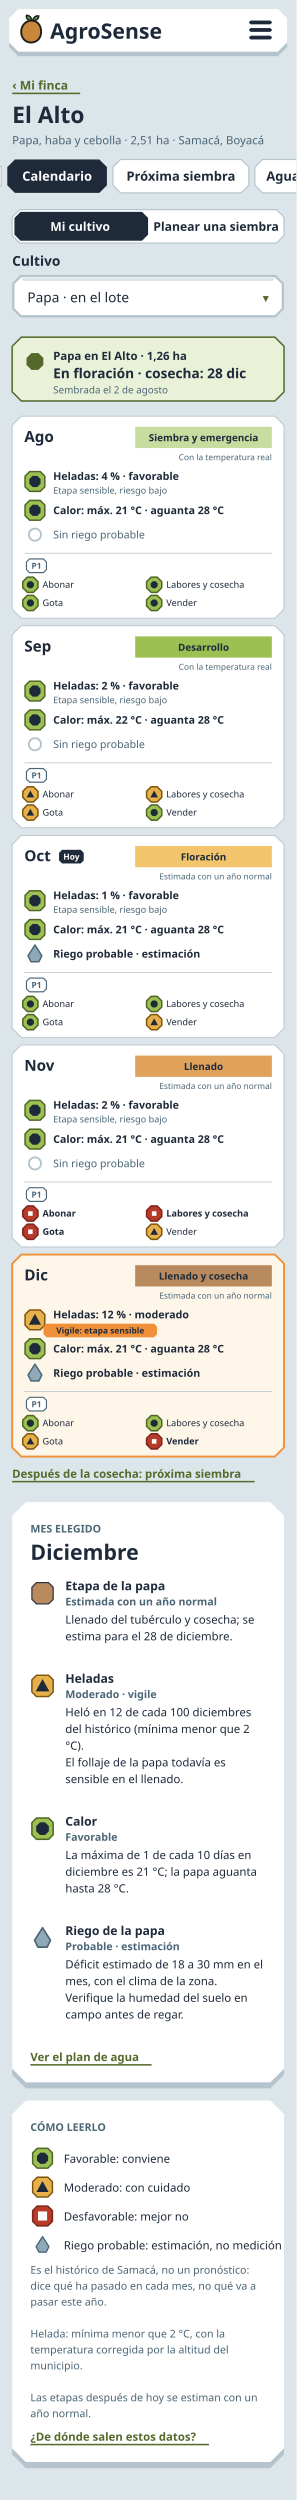
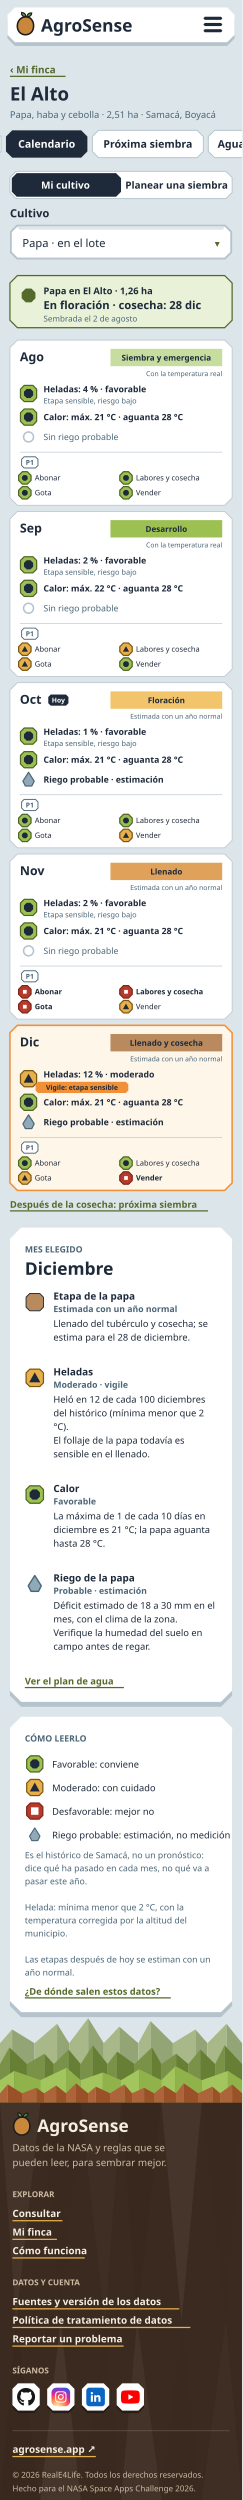
- <svg xmlns="http://www.w3.org/2000/svg" width="390" height="3292" viewBox="0 0 390 3292">
-   <rect width="390" height="3292" fill="#DCE5EA" />
+ <svg xmlns="http://www.w3.org/2000/svg" width="390" height="4028" viewBox="0 0 390 4028">
+   <rect width="390" height="4028" fill="#DCE5EA" />
  <g id="barra" transform="translate(0 0)">
    <polygon points="24,18 366,18 378,30 378,62 366,74 24,74 12,62 12,30" fill="#B4C3CC" />
    <polygon points="24,12 366,12 378,24 378,56 366,68 24,68 12,56 12,24" fill="#FFFFFF" />
    <g id="marca" transform="translate(26 18)">
      <path d="M16 9c9 .6 13 9 12 17-.8 8-7 12-13 12S3 34 2 26C1 17 7 9 16 9z" fill="#C8873A" stroke="#1D1D1B" stroke-width="2.5" />
      <path d="M15 9c-5 0-7-4-6-7 4 .6 7 3 6 7zm2 0c4 .6 8-2 8-6-4-.6-7 2-8 6z" fill="#5FA052" stroke="#1D1D1B" stroke-width="2" />
      <text x="40" y="33" font-family="Fredoka" font-weight="600" font-size="28" fill="#1E2A3A" text-anchor="start">AgroSense</text>
    </g>
    <polygon points="330,27 356,27 358,29 358,30 356,32 330,32 328,30 328,29" fill="#1E2A3A" />
    <polygon points="330,37 356,37 358,39 358,40 356,42 330,42 328,40 328,39" fill="#1E2A3A" />
    <polygon points="330,47 356,47 358,49 358,50 356,52 330,52 328,50 328,49" fill="#1E2A3A" />
  </g>
  <text x="16" y="118" font-family="Atkinson Hyperlegible" font-weight="700" font-size="16" fill="#55692B" text-anchor="start">‹ Mi finca</text>
  <rect x="16" y="122" width="89.6" height="2" fill="#55692B" />
  <text x="16" y="162" font-family="Fredoka" font-weight="600" font-size="30" fill="#1E2A3A" text-anchor="start">El Alto</text>
  <text x="16" y="190" font-family="Atkinson Hyperlegible" font-weight="400" font-size="15" fill="#4A6576" text-anchor="start">Papa, haba y cebolla · 2,51 ha · Samacá, Boyacá</text>
  <defs>
    <clipPath id="recorte-pestanas-cal-1">
      <rect x="0" y="200" width="390" height="60" />
    </clipPath>
  </defs>
  <g clip-path="url(#recorte-pestanas-cal-1)">
    <g transform="translate(16 210)">
      <g id="pestanas-del-lote" transform="translate(-98 0)">
        <polygon points="10,0 73.6,0 83.6,10 83.6,34 73.6,44 10,44 0,34 0,10" fill="#FFFFFF" stroke="#B4C3CC" stroke-width="1.5" stroke-linejoin="round" />
        <text x="41.8" y="28" font-family="Atkinson Hyperlegible" font-weight="700" font-size="17" fill="#1E2A3A" text-anchor="middle">Ahora</text>
        <polygon points="101.6,0 212.8,0 222.8,10 222.8,34 212.8,44 101.6,44 91.6,34 91.6,10" fill="#1E2A3A" />
        <text x="157.2" y="28" font-family="Atkinson Hyperlegible" font-weight="700" font-size="17" fill="#FFFFFF" text-anchor="middle">Calendario</text>
        <polygon points="240.8,0 399.6,0 409.6,10 409.6,34 399.6,44 240.8,44 230.8,34 230.8,10" fill="#FFFFFF" stroke="#B4C3CC" stroke-width="1.5" stroke-linejoin="round" />
        <text x="320.2" y="28" font-family="Atkinson Hyperlegible" font-weight="700" font-size="17" fill="#1E2A3A" text-anchor="middle">Próxima siembra</text>
        <polygon points="427.6,0 481.68,0 491.68,10 491.68,34 481.68,44 427.6,44 417.6,34 417.6,10" fill="#FFFFFF" stroke="#B4C3CC" stroke-width="1.5" stroke-linejoin="round" />
        <text x="454.64" y="28" font-family="Atkinson Hyperlegible" font-weight="700" font-size="17" fill="#1E2A3A" text-anchor="middle">Agua</text>
        <polygon points="509.68,0 611.36,0 621.36,10 621.36,34 611.36,44 509.68,44 499.68,34 499.68,10" fill="#FFFFFF" stroke="#B4C3CC" stroke-width="1.5" stroke-linejoin="round" />
        <text x="560.52" y="28" font-family="Atkinson Hyperlegible" font-weight="700" font-size="17" fill="#1E2A3A" text-anchor="middle">Historial</text>
      </g>
    </g>
  </g>
  <g id="lectura" transform="translate(16 276)">
    <polygon points="10,0 348,0 358,10 358,34 348,44 10,44 0,34 0,10" fill="#FFFFFF" stroke="#B4C3CC" stroke-width="1.5" stroke-linejoin="round" />
    <polygon points="11,3 171,3 179,11 179,33 171,41 11,41 3,33 3,11" fill="#1E2A3A" />
    <text x="89.5" y="28" font-family="Atkinson Hyperlegible" font-weight="700" font-size="16" fill="#FFFFFF" text-anchor="middle">Mi cultivo</text>
    <text x="268.5" y="28" font-family="Atkinson Hyperlegible" font-weight="700" font-size="16" fill="#1E2A3A" text-anchor="middle">Planear una siembra</text>
  </g>
  <g id="elegir-cultivo" transform="translate(16 350)">
    <text x="0" y="0" font-family="Atkinson Hyperlegible" font-weight="700" font-size="18" fill="#1E2A3A" text-anchor="start">Cultivo</text>
    <polygon points="11.5,13.5 346.5,13.5 356.5,23.5 356.5,56.5 346.5,66.5 11.5,66.5 1.5,56.5 1.5,23.5" fill="#FFFFFF" stroke="#B4C3CC" stroke-width="3" stroke-linejoin="round" />
    <polygon points="12,16 346,16 343,20 15,20" fill="#DCE5EA" />
    <text x="20" y="48" font-family="Atkinson Hyperlegible" font-weight="400" font-size="18" fill="#1E2A3A" text-anchor="start">Papa · en el lote</text>
    <text x="338" y="48" font-family="Atkinson Hyperlegible" font-weight="700" font-size="16" fill="#55692B" text-anchor="end">▾</text>
  </g>
  <g id="resumen" transform="translate(16 444)">
    <polygon points="12,0 346,0 358,12 358,72 346,84 12,84 0,72 0,12" fill="#E9F2D8" stroke="#55692B" stroke-width="2" stroke-linejoin="round" />
    <polygon points="41.087,36.592 34.592,43.087 25.408,43.087 18.913,36.592 18.913,27.408 25.408,20.913 34.592,20.913 41.087,27.408" fill="#55692B" />
    <text x="54" y="30" font-family="Atkinson Hyperlegible" font-weight="700" font-size="15" fill="#1E2A3A" text-anchor="start">Papa en El Alto · 1,26 ha</text>
    <text x="54" y="54" font-family="Fredoka" font-weight="600" font-size="18" fill="#1E2A3A" text-anchor="start">En floración · cosecha: 28 dic</text>
    <text x="54" y="74" font-family="Atkinson Hyperlegible" font-weight="400" font-size="13" fill="#4A6576" text-anchor="start">Sembrada el 2 de agosto</text>
  </g>
  <g id="mes-ago" transform="translate(16 548)">
    <polygon points="12,0 346,0 358,12 358,254 346,266 12,266 0,254 0,12" fill="#FFFFFF" stroke="#B4C3CC" stroke-width="1.2" stroke-linejoin="round" />
    <text x="16" y="34" font-family="Atkinson Hyperlegible" font-weight="700" font-size="20" fill="#1E2A3A" text-anchor="start">Ago</text>
    <rect x="162" y="14" width="180" height="28" fill="#C7DDA0" />
    <text x="252" y="33" font-family="Atkinson Hyperlegible" font-weight="700" font-size="13" fill="#1E2A3A" text-anchor="middle">Siembra y emergencia</text>
    <text x="342" y="58" font-family="Atkinson Hyperlegible" font-weight="400" font-size="11" fill="#4A6576" text-anchor="end">Con la temperatura real</text>
    <polygon points="23,73 37,73 43,79 43,93 37,99 23,99 17,93 17,79" fill="#9CC152" stroke="#4F6624" stroke-width="2" stroke-linejoin="round" />
    <polygon points="37.391,89.061 33.062,93.391 26.939,93.391 22.609,89.061 22.609,82.939 26.939,78.609 33.062,78.609 37.391,82.939" fill="#1E2A3A" />
    <text x="54" y="84" font-family="Atkinson Hyperlegible" font-weight="700" font-size="14" fill="#1E2A3A" text-anchor="start">Heladas: 4 % · favorable</text>
    <text x="54" y="102" font-family="Atkinson Hyperlegible" font-weight="400" font-size="12" fill="#4A6576" text-anchor="start">Etapa sensible, riesgo bajo</text>
    <polygon points="23,111 37,111 43,117 43,131 37,137 23,137 17,131 17,117" fill="#9CC152" stroke="#4F6624" stroke-width="2" stroke-linejoin="round" />
    <polygon points="37.391,127.061 33.062,131.391 26.939,131.391 22.609,127.061 22.609,120.939 26.939,116.609 33.062,116.609 37.391,120.939" fill="#1E2A3A" />
    <text x="54" y="129" font-family="Atkinson Hyperlegible" font-weight="700" font-size="14" fill="#1E2A3A" text-anchor="start">Calor: máx. 21 °C · aguanta 28 °C</text>
    <circle cx="30" cy="156" r="8" fill="none" stroke="#B4C3CC" stroke-width="2.5" />
    <text x="54" y="161" font-family="Atkinson Hyperlegible" font-weight="400" font-size="14" fill="#4A6576" text-anchor="start">Sin riego probable</text>
    <rect x="16" y="180" width="326" height="1" fill="#B4C3CC" />
    <polygon points="22.84,188 41.16,188 45.16,192 45.16,202 41.16,206 22.84,206 18.84,202 18.84,192" fill="#FFFFFF" stroke="#4A6576" stroke-width="1.5" stroke-linejoin="round" />
    <text x="32" y="201" font-family="Atkinson Hyperlegible" font-weight="700" font-size="11" fill="#4A6576" text-anchor="middle">P1</text>
    <polygon points="20,212 28,212 34,218 34,226 28,232 20,232 14,226 14,218" fill="#9CC152" stroke="#4F6624" stroke-width="2" stroke-linejoin="round" />
    <polygon points="28.619,223.913 25.913,226.619 22.087,226.619 19.381,223.913 19.381,220.087 22.087,217.381 25.913,217.381 28.619,220.087" fill="#1E2A3A" />
    <text x="40" y="226" font-family="Atkinson Hyperlegible" font-weight="400" font-size="12" fill="#1E2A3A" text-anchor="start">Abonar</text>
    <polygon points="183,212 191,212 197,218 197,226 191,232 183,232 177,226 177,218" fill="#9CC152" stroke="#4F6624" stroke-width="2" stroke-linejoin="round" />
    <polygon points="191.619,223.913 188.913,226.619 185.087,226.619 182.381,223.913 182.381,220.087 185.087,217.381 188.913,217.381 191.619,220.087" fill="#1E2A3A" />
    <text x="203" y="226" font-family="Atkinson Hyperlegible" font-weight="400" font-size="12" fill="#1E2A3A" text-anchor="start">Labores y cosecha</text>
    <polygon points="20,236 28,236 34,242 34,250 28,256 20,256 14,250 14,242" fill="#9CC152" stroke="#4F6624" stroke-width="2" stroke-linejoin="round" />
    <polygon points="28.619,247.913 25.913,250.619 22.087,250.619 19.381,247.913 19.381,244.087 22.087,241.381 25.913,241.381 28.619,244.087" fill="#1E2A3A" />
    <text x="40" y="250" font-family="Atkinson Hyperlegible" font-weight="400" font-size="12" fill="#1E2A3A" text-anchor="start">Gota</text>
    <polygon points="183,236 191,236 197,242 197,250 191,256 183,256 177,250 177,242" fill="#9CC152" stroke="#4F6624" stroke-width="2" stroke-linejoin="round" />
    <polygon points="191.619,247.913 188.913,250.619 185.087,250.619 182.381,247.913 182.381,244.087 185.087,241.381 188.913,241.381 191.619,244.087" fill="#1E2A3A" />
    <text x="203" y="250" font-family="Atkinson Hyperlegible" font-weight="400" font-size="12" fill="#1E2A3A" text-anchor="start">Vender</text>
  </g>
  <g id="mes-sep" transform="translate(16 824)">
    <polygon points="12,0 346,0 358,12 358,254 346,266 12,266 0,254 0,12" fill="#FFFFFF" stroke="#B4C3CC" stroke-width="1.2" stroke-linejoin="round" />
    <text x="16" y="34" font-family="Atkinson Hyperlegible" font-weight="700" font-size="20" fill="#1E2A3A" text-anchor="start">Sep</text>
    <rect x="162" y="14" width="180" height="28" fill="#9CC152" />
    <text x="252" y="33" font-family="Atkinson Hyperlegible" font-weight="700" font-size="13" fill="#1E2A3A" text-anchor="middle">Desarrollo</text>
    <text x="342" y="58" font-family="Atkinson Hyperlegible" font-weight="400" font-size="11" fill="#4A6576" text-anchor="end">Con la temperatura real</text>
    <polygon points="23,73 37,73 43,79 43,93 37,99 23,99 17,93 17,79" fill="#9CC152" stroke="#4F6624" stroke-width="2" stroke-linejoin="round" />
    <polygon points="37.391,89.061 33.062,93.391 26.939,93.391 22.609,89.061 22.609,82.939 26.939,78.609 33.062,78.609 37.391,82.939" fill="#1E2A3A" />
    <text x="54" y="84" font-family="Atkinson Hyperlegible" font-weight="700" font-size="14" fill="#1E2A3A" text-anchor="start">Heladas: 2 % · favorable</text>
    <text x="54" y="102" font-family="Atkinson Hyperlegible" font-weight="400" font-size="12" fill="#4A6576" text-anchor="start">Etapa sensible, riesgo bajo</text>
    <polygon points="23,111 37,111 43,117 43,131 37,137 23,137 17,131 17,117" fill="#9CC152" stroke="#4F6624" stroke-width="2" stroke-linejoin="round" />
    <polygon points="37.391,127.061 33.062,131.391 26.939,131.391 22.609,127.061 22.609,120.939 26.939,116.609 33.062,116.609 37.391,120.939" fill="#1E2A3A" />
    <text x="54" y="129" font-family="Atkinson Hyperlegible" font-weight="700" font-size="14" fill="#1E2A3A" text-anchor="start">Calor: máx. 22 °C · aguanta 28 °C</text>
    <circle cx="30" cy="156" r="8" fill="none" stroke="#B4C3CC" stroke-width="2.5" />
    <text x="54" y="161" font-family="Atkinson Hyperlegible" font-weight="400" font-size="14" fill="#4A6576" text-anchor="start">Sin riego probable</text>
    <rect x="16" y="180" width="326" height="1" fill="#B4C3CC" />
    <polygon points="22.84,188 41.16,188 45.16,192 45.16,202 41.16,206 22.84,206 18.84,202 18.84,192" fill="#FFFFFF" stroke="#4A6576" stroke-width="1.5" stroke-linejoin="round" />
    <text x="32" y="201" font-family="Atkinson Hyperlegible" font-weight="700" font-size="11" fill="#4A6576" text-anchor="middle">P1</text>
    <polygon points="20,212 28,212 34,218 34,226 28,232 20,232 14,226 14,218" fill="#E8B04B" stroke="#7E570F" stroke-width="2" stroke-linejoin="round" />
    <polygon points="24,217 29,226 19,226" fill="#1E2A3A" />
    <text x="40" y="226" font-family="Atkinson Hyperlegible" font-weight="400" font-size="12" fill="#1E2A3A" text-anchor="start">Abonar</text>
    <polygon points="183,212 191,212 197,218 197,226 191,232 183,232 177,226 177,218" fill="#E8B04B" stroke="#7E570F" stroke-width="2" stroke-linejoin="round" />
    <polygon points="187,217 192,226 182,226" fill="#1E2A3A" />
    <text x="203" y="226" font-family="Atkinson Hyperlegible" font-weight="400" font-size="12" fill="#1E2A3A" text-anchor="start">Labores y cosecha</text>
    <polygon points="20,236 28,236 34,242 34,250 28,256 20,256 14,250 14,242" fill="#E8B04B" stroke="#7E570F" stroke-width="2" stroke-linejoin="round" />
    <polygon points="24,241 29,250 19,250" fill="#1E2A3A" />
    <text x="40" y="250" font-family="Atkinson Hyperlegible" font-weight="400" font-size="12" fill="#1E2A3A" text-anchor="start">Gota</text>
    <polygon points="183,236 191,236 197,242 197,250 191,256 183,256 177,250 177,242" fill="#9CC152" stroke="#4F6624" stroke-width="2" stroke-linejoin="round" />
    <polygon points="191.619,247.913 188.913,250.619 185.087,250.619 182.381,247.913 182.381,244.087 185.087,241.381 188.913,241.381 191.619,244.087" fill="#1E2A3A" />
    <text x="203" y="250" font-family="Atkinson Hyperlegible" font-weight="400" font-size="12" fill="#1E2A3A" text-anchor="start">Vender</text>
  </g>
  <g id="mes-oct" transform="translate(16 1100)">
    <polygon points="12,0 346,0 358,12 358,254 346,266 12,266 0,254 0,12" fill="#FFFFFF" stroke="#B4C3CC" stroke-width="1.2" stroke-linejoin="round" />
    <text x="16" y="34" font-family="Atkinson Hyperlegible" font-weight="700" font-size="20" fill="#1E2A3A" text-anchor="start">Oct</text>
    <polygon points="65.76,19 90.24,19 94.24,23 94.24,33 90.24,37 65.76,37 61.76,33 61.76,23" fill="#1E2A3A" />
    <text x="78" y="32" font-family="Atkinson Hyperlegible" font-weight="700" font-size="11" fill="#FFFFFF" text-anchor="middle">Hoy</text>
    <rect x="162" y="14" width="180" height="28" fill="#F2C46B" />
    <text x="252" y="33" font-family="Atkinson Hyperlegible" font-weight="700" font-size="13" fill="#1E2A3A" text-anchor="middle">Floración</text>
    <text x="342" y="58" font-family="Atkinson Hyperlegible" font-weight="400" font-size="11" fill="#4A6576" text-anchor="end">Estimada con un año normal</text>
    <polygon points="23,73 37,73 43,79 43,93 37,99 23,99 17,93 17,79" fill="#9CC152" stroke="#4F6624" stroke-width="2" stroke-linejoin="round" />
    <polygon points="37.391,89.061 33.062,93.391 26.939,93.391 22.609,89.061 22.609,82.939 26.939,78.609 33.062,78.609 37.391,82.939" fill="#1E2A3A" />
    <text x="54" y="84" font-family="Atkinson Hyperlegible" font-weight="700" font-size="14" fill="#1E2A3A" text-anchor="start">Heladas: 1 % · favorable</text>
    <text x="54" y="102" font-family="Atkinson Hyperlegible" font-weight="400" font-size="12" fill="#4A6576" text-anchor="start">Etapa sensible, riesgo bajo</text>
    <polygon points="23,111 37,111 43,117 43,131 37,137 23,137 17,131 17,117" fill="#9CC152" stroke="#4F6624" stroke-width="2" stroke-linejoin="round" />
    <polygon points="37.391,127.061 33.062,131.391 26.939,131.391 22.609,127.061 22.609,120.939 26.939,116.609 33.062,116.609 37.391,120.939" fill="#1E2A3A" />
    <text x="54" y="129" font-family="Atkinson Hyperlegible" font-weight="700" font-size="14" fill="#1E2A3A" text-anchor="start">Calor: máx. 21 °C · aguanta 28 °C</text>
    <g transform="translate(30 156) scale(1.3)">
      <polygon points="0,-9 7,2 4,8 -4,8 -7,2" fill="#8FA9B8" stroke="#4A6576" stroke-width="1.5" stroke-linejoin="round" />
    </g>
    <text x="54" y="161" font-family="Atkinson Hyperlegible" font-weight="700" font-size="14" fill="#1E2A3A" text-anchor="start">Riego probable · estimación</text>
    <rect x="16" y="180" width="326" height="1" fill="#B4C3CC" />
    <polygon points="22.84,188 41.16,188 45.16,192 45.16,202 41.16,206 22.84,206 18.84,202 18.84,192" fill="#FFFFFF" stroke="#4A6576" stroke-width="1.5" stroke-linejoin="round" />
    <text x="32" y="201" font-family="Atkinson Hyperlegible" font-weight="700" font-size="11" fill="#4A6576" text-anchor="middle">P1</text>
    <polygon points="20,212 28,212 34,218 34,226 28,232 20,232 14,226 14,218" fill="#9CC152" stroke="#4F6624" stroke-width="2" stroke-linejoin="round" />
    <polygon points="28.619,223.913 25.913,226.619 22.087,226.619 19.381,223.913 19.381,220.087 22.087,217.381 25.913,217.381 28.619,220.087" fill="#1E2A3A" />
    <text x="40" y="226" font-family="Atkinson Hyperlegible" font-weight="400" font-size="12" fill="#1E2A3A" text-anchor="start">Abonar</text>
    <polygon points="183,212 191,212 197,218 197,226 191,232 183,232 177,226 177,218" fill="#9CC152" stroke="#4F6624" stroke-width="2" stroke-linejoin="round" />
    <polygon points="191.619,223.913 188.913,226.619 185.087,226.619 182.381,223.913 182.381,220.087 185.087,217.381 188.913,217.381 191.619,220.087" fill="#1E2A3A" />
    <text x="203" y="226" font-family="Atkinson Hyperlegible" font-weight="400" font-size="12" fill="#1E2A3A" text-anchor="start">Labores y cosecha</text>
    <polygon points="20,236 28,236 34,242 34,250 28,256 20,256 14,250 14,242" fill="#9CC152" stroke="#4F6624" stroke-width="2" stroke-linejoin="round" />
    <polygon points="28.619,247.913 25.913,250.619 22.087,250.619 19.381,247.913 19.381,244.087 22.087,241.381 25.913,241.381 28.619,244.087" fill="#1E2A3A" />
    <text x="40" y="250" font-family="Atkinson Hyperlegible" font-weight="400" font-size="12" fill="#1E2A3A" text-anchor="start">Gota</text>
    <polygon points="183,236 191,236 197,242 197,250 191,256 183,256 177,250 177,242" fill="#E8B04B" stroke="#7E570F" stroke-width="2" stroke-linejoin="round" />
    <polygon points="187,241 192,250 182,250" fill="#1E2A3A" />
    <text x="203" y="250" font-family="Atkinson Hyperlegible" font-weight="400" font-size="12" fill="#1E2A3A" text-anchor="start">Vender</text>
  </g>
  <g id="mes-nov" transform="translate(16 1376)">
    <polygon points="12,0 346,0 358,12 358,254 346,266 12,266 0,254 0,12" fill="#FFFFFF" stroke="#B4C3CC" stroke-width="1.2" stroke-linejoin="round" />
    <text x="16" y="34" font-family="Atkinson Hyperlegible" font-weight="700" font-size="20" fill="#1E2A3A" text-anchor="start">Nov</text>
    <rect x="162" y="14" width="180" height="28" fill="#E0A15A" />
    <text x="252" y="33" font-family="Atkinson Hyperlegible" font-weight="700" font-size="13" fill="#1E2A3A" text-anchor="middle">Llenado</text>
    <text x="342" y="58" font-family="Atkinson Hyperlegible" font-weight="400" font-size="11" fill="#4A6576" text-anchor="end">Estimada con un año normal</text>
    <polygon points="23,73 37,73 43,79 43,93 37,99 23,99 17,93 17,79" fill="#9CC152" stroke="#4F6624" stroke-width="2" stroke-linejoin="round" />
    <polygon points="37.391,89.061 33.062,93.391 26.939,93.391 22.609,89.061 22.609,82.939 26.939,78.609 33.062,78.609 37.391,82.939" fill="#1E2A3A" />
    <text x="54" y="84" font-family="Atkinson Hyperlegible" font-weight="700" font-size="14" fill="#1E2A3A" text-anchor="start">Heladas: 2 % · favorable</text>
    <text x="54" y="102" font-family="Atkinson Hyperlegible" font-weight="400" font-size="12" fill="#4A6576" text-anchor="start">Etapa sensible, riesgo bajo</text>
    <polygon points="23,111 37,111 43,117 43,131 37,137 23,137 17,131 17,117" fill="#9CC152" stroke="#4F6624" stroke-width="2" stroke-linejoin="round" />
    <polygon points="37.391,127.061 33.062,131.391 26.939,131.391 22.609,127.061 22.609,120.939 26.939,116.609 33.062,116.609 37.391,120.939" fill="#1E2A3A" />
    <text x="54" y="129" font-family="Atkinson Hyperlegible" font-weight="700" font-size="14" fill="#1E2A3A" text-anchor="start">Calor: máx. 21 °C · aguanta 28 °C</text>
    <circle cx="30" cy="156" r="8" fill="none" stroke="#B4C3CC" stroke-width="2.5" />
    <text x="54" y="161" font-family="Atkinson Hyperlegible" font-weight="400" font-size="14" fill="#4A6576" text-anchor="start">Sin riego probable</text>
    <rect x="16" y="180" width="326" height="1" fill="#B4C3CC" />
    <polygon points="22.84,188 41.16,188 45.16,192 45.16,202 41.16,206 22.84,206 18.84,202 18.84,192" fill="#FFFFFF" stroke="#4A6576" stroke-width="1.5" stroke-linejoin="round" />
    <text x="32" y="201" font-family="Atkinson Hyperlegible" font-weight="700" font-size="11" fill="#4A6576" text-anchor="middle">P1</text>
    <polygon points="20,212 28,212 34,218 34,226 28,232 20,232 14,226 14,218" fill="#B83A2B" stroke="#7E251B" stroke-width="2" stroke-linejoin="round" />
    <polygon points="21,219 27,219 27,225 21,225" fill="#FFFFFF" />
    <text x="40" y="226" font-family="Atkinson Hyperlegible" font-weight="700" font-size="12" fill="#1E2A3A" text-anchor="start">Abonar</text>
    <polygon points="183,212 191,212 197,218 197,226 191,232 183,232 177,226 177,218" fill="#B83A2B" stroke="#7E251B" stroke-width="2" stroke-linejoin="round" />
    <polygon points="184,219 190,219 190,225 184,225" fill="#FFFFFF" />
    <text x="203" y="226" font-family="Atkinson Hyperlegible" font-weight="700" font-size="12" fill="#1E2A3A" text-anchor="start">Labores y cosecha</text>
    <polygon points="20,236 28,236 34,242 34,250 28,256 20,256 14,250 14,242" fill="#B83A2B" stroke="#7E251B" stroke-width="2" stroke-linejoin="round" />
    <polygon points="21,243 27,243 27,249 21,249" fill="#FFFFFF" />
    <text x="40" y="250" font-family="Atkinson Hyperlegible" font-weight="700" font-size="12" fill="#1E2A3A" text-anchor="start">Gota</text>
    <polygon points="183,236 191,236 197,242 197,250 191,256 183,256 177,250 177,242" fill="#E8B04B" stroke="#7E570F" stroke-width="2" stroke-linejoin="round" />
    <polygon points="187,241 192,250 182,250" fill="#1E2A3A" />
    <text x="203" y="250" font-family="Atkinson Hyperlegible" font-weight="400" font-size="12" fill="#1E2A3A" text-anchor="start">Vender</text>
  </g>
  <g id="mes-dic" transform="translate(16 1652)">
    <polygon points="12,0 346,0 358,12 358,254 346,266 12,266 0,254 0,12" fill="#FFF6EA" stroke="#F0913A" stroke-width="2.5" stroke-linejoin="round" />
    <text x="16" y="34" font-family="Atkinson Hyperlegible" font-weight="700" font-size="20" fill="#1E2A3A" text-anchor="start">Dic</text>
    <rect x="162" y="14" width="180" height="28" fill="#B98A5E" />
    <text x="252" y="33" font-family="Atkinson Hyperlegible" font-weight="700" font-size="13" fill="#1E2A3A" text-anchor="middle">Llenado y cosecha</text>
    <text x="342" y="58" font-family="Atkinson Hyperlegible" font-weight="400" font-size="11" fill="#4A6576" text-anchor="end">Estimada con un año normal</text>
    <polygon points="23,73 37,73 43,79 43,93 37,99 23,99 17,93 17,79" fill="#E8B04B" stroke="#7E570F" stroke-width="2" stroke-linejoin="round" />
    <polygon points="30,78 38,92.4 22,92.4" fill="#1E2A3A" />
    <text x="54" y="84" font-family="Atkinson Hyperlegible" font-weight="700" font-size="14" fill="#1E2A3A" text-anchor="start">Heladas: 12 % · moderado</text>
    <polygon points="45.24,91 186.76,91 190.76,95 190.76,105 186.76,109 45.24,109 41.24,105 41.24,95" fill="#F0913A" />
    <text x="116" y="104" font-family="Atkinson Hyperlegible" font-weight="700" font-size="11" fill="#1E2A3A" text-anchor="middle">Vigile: etapa sensible</text>
    <polygon points="23,111 37,111 43,117 43,131 37,137 23,137 17,131 17,117" fill="#9CC152" stroke="#4F6624" stroke-width="2" stroke-linejoin="round" />
    <polygon points="37.391,127.061 33.062,131.391 26.939,131.391 22.609,127.061 22.609,120.939 26.939,116.609 33.062,116.609 37.391,120.939" fill="#1E2A3A" />
    <text x="54" y="129" font-family="Atkinson Hyperlegible" font-weight="700" font-size="14" fill="#1E2A3A" text-anchor="start">Calor: máx. 21 °C · aguanta 28 °C</text>
    <g transform="translate(30 156) scale(1.3)">
      <polygon points="0,-9 7,2 4,8 -4,8 -7,2" fill="#8FA9B8" stroke="#4A6576" stroke-width="1.5" stroke-linejoin="round" />
    </g>
    <text x="54" y="161" font-family="Atkinson Hyperlegible" font-weight="700" font-size="14" fill="#1E2A3A" text-anchor="start">Riego probable · estimación</text>
    <rect x="16" y="180" width="326" height="1" fill="#B4C3CC" />
    <polygon points="22.84,188 41.16,188 45.16,192 45.16,202 41.16,206 22.84,206 18.84,202 18.84,192" fill="#FFFFFF" stroke="#4A6576" stroke-width="1.5" stroke-linejoin="round" />
    <text x="32" y="201" font-family="Atkinson Hyperlegible" font-weight="700" font-size="11" fill="#4A6576" text-anchor="middle">P1</text>
    <polygon points="20,212 28,212 34,218 34,226 28,232 20,232 14,226 14,218" fill="#9CC152" stroke="#4F6624" stroke-width="2" stroke-linejoin="round" />
    <polygon points="28.619,223.913 25.913,226.619 22.087,226.619 19.381,223.913 19.381,220.087 22.087,217.381 25.913,217.381 28.619,220.087" fill="#1E2A3A" />
    <text x="40" y="226" font-family="Atkinson Hyperlegible" font-weight="400" font-size="12" fill="#1E2A3A" text-anchor="start">Abonar</text>
    <polygon points="183,212 191,212 197,218 197,226 191,232 183,232 177,226 177,218" fill="#9CC152" stroke="#4F6624" stroke-width="2" stroke-linejoin="round" />
    <polygon points="191.619,223.913 188.913,226.619 185.087,226.619 182.381,223.913 182.381,220.087 185.087,217.381 188.913,217.381 191.619,220.087" fill="#1E2A3A" />
    <text x="203" y="226" font-family="Atkinson Hyperlegible" font-weight="400" font-size="12" fill="#1E2A3A" text-anchor="start">Labores y cosecha</text>
    <polygon points="20,236 28,236 34,242 34,250 28,256 20,256 14,250 14,242" fill="#E8B04B" stroke="#7E570F" stroke-width="2" stroke-linejoin="round" />
    <polygon points="24,241 29,250 19,250" fill="#1E2A3A" />
    <text x="40" y="250" font-family="Atkinson Hyperlegible" font-weight="400" font-size="12" fill="#1E2A3A" text-anchor="start">Gota</text>
    <polygon points="183,236 191,236 197,242 197,250 191,256 183,256 177,250 177,242" fill="#B83A2B" stroke="#7E251B" stroke-width="2" stroke-linejoin="round" />
    <polygon points="184,243 190,243 190,249 184,249" fill="#FFFFFF" />
    <text x="203" y="250" font-family="Atkinson Hyperlegible" font-weight="700" font-size="12" fill="#1E2A3A" text-anchor="start">Vender</text>
  </g>
  <text x="16" y="1946" font-family="Atkinson Hyperlegible" font-weight="700" font-size="15" fill="#55692B" text-anchor="start">Después de la cosecha: próxima siembra</text>
  <rect x="16" y="1950" width="319.2" height="2" fill="#55692B" />
  <g id="tarjeta-mes" transform="translate(16 1978)">
    <polygon points="18,8 340,8 358,26 358,754 340,772 18,772 0,754 0,26" fill="#B4C3CC" />
    <polygon points="18,0 340,0 358,18 358,746 340,764 18,764 0,746 0,18" fill="#FFFFFF" />
  </g>
  <g id="detalle-del-mes" transform="translate(16 1978)">
    <text x="24" y="40" font-family="Atkinson Hyperlegible" font-weight="700" font-size="14" fill="#4A6576" text-anchor="start">MES ELEGIDO</text>
    <text x="24" y="76" font-family="Fredoka" font-weight="600" font-size="28" fill="#1E2A3A" text-anchor="start">Diciembre</text>
    <polygon points="32,106 48,106 54,112 54,128 48,134 32,134 26,128 26,112" fill="#B98A5E" stroke="#1E2A3A" stroke-width="1.5" stroke-linejoin="round" />
    <text x="70" y="116" font-family="Atkinson Hyperlegible" font-weight="700" font-size="16" fill="#1E2A3A" text-anchor="start">Etapa de la papa</text>
    <text x="70" y="136" font-family="Atkinson Hyperlegible" font-weight="700" font-size="14" fill="#4A6576" text-anchor="start">Estimada con un año normal</text>
    <text x="70" y="160" font-family="Atkinson Hyperlegible" font-weight="400" font-size="15" fill="#1E2A3A" text-anchor="start">Llenado del tubérculo y cosecha; se</text>
    <text x="70" y="182" font-family="Atkinson Hyperlegible" font-weight="400" font-size="15" fill="#1E2A3A" text-anchor="start">estima para el 28 de diciembre.</text>
    <polygon points="32,228 48,228 54,234 54,250 48,256 32,256 26,250 26,234" fill="#E8B04B" stroke="#7E570F" stroke-width="2" stroke-linejoin="round" />
    <polygon points="40,233 49,249.2 31,249.2" fill="#1E2A3A" />
    <text x="70" y="238" font-family="Atkinson Hyperlegible" font-weight="700" font-size="16" fill="#1E2A3A" text-anchor="start">Heladas</text>
    <text x="70" y="258" font-family="Atkinson Hyperlegible" font-weight="700" font-size="14" fill="#4A6576" text-anchor="start">Moderado · vigile</text>
    <text x="70" y="282" font-family="Atkinson Hyperlegible" font-weight="400" font-size="15" fill="#1E2A3A" text-anchor="start">Heló en 12 de cada 100 diciembres</text>
    <text x="70" y="304" font-family="Atkinson Hyperlegible" font-weight="400" font-size="15" fill="#1E2A3A" text-anchor="start">del histórico (mínima menor que 2</text>
    <text x="70" y="326" font-family="Atkinson Hyperlegible" font-weight="400" font-size="15" fill="#1E2A3A" text-anchor="start">°C).</text>
    <text x="70" y="348" font-family="Atkinson Hyperlegible" font-weight="400" font-size="15" fill="#1E2A3A" text-anchor="start">El follaje de la papa todavía es</text>
    <text x="70" y="370" font-family="Atkinson Hyperlegible" font-weight="400" font-size="15" fill="#1E2A3A" text-anchor="start">sensible en el llenado.</text>
    <polygon points="32,416 48,416 54,422 54,438 48,444 32,444 26,438 26,422" fill="#9CC152" stroke="#4F6624" stroke-width="2" stroke-linejoin="round" />
    <polygon points="48.315,433.444 43.444,438.315 36.556,438.315 31.685,433.444 31.685,426.556 36.556,421.685 43.444,421.685 48.315,426.556" fill="#1E2A3A" />
    <text x="70" y="426" font-family="Atkinson Hyperlegible" font-weight="700" font-size="16" fill="#1E2A3A" text-anchor="start">Calor</text>
    <text x="70" y="446" font-family="Atkinson Hyperlegible" font-weight="700" font-size="14" fill="#4A6576" text-anchor="start">Favorable</text>
    <text x="70" y="470" font-family="Atkinson Hyperlegible" font-weight="400" font-size="15" fill="#1E2A3A" text-anchor="start">La máxima de 1 de cada 10 días en</text>
    <text x="70" y="492" font-family="Atkinson Hyperlegible" font-weight="400" font-size="15" fill="#1E2A3A" text-anchor="start">diciembre es 21 °C; la papa aguanta</text>
    <text x="70" y="514" font-family="Atkinson Hyperlegible" font-weight="400" font-size="15" fill="#1E2A3A" text-anchor="start">hasta 28 °C.</text>
    <g transform="translate(40 574) scale(1.5)">
      <polygon points="0,-9 7,2 4,8 -4,8 -7,2" fill="#8FA9B8" stroke="#4A6576" stroke-width="1.5" stroke-linejoin="round" />
    </g>
    <text x="70" y="570" font-family="Atkinson Hyperlegible" font-weight="700" font-size="16" fill="#1E2A3A" text-anchor="start">Riego de la papa</text>
    <text x="70" y="590" font-family="Atkinson Hyperlegible" font-weight="700" font-size="14" fill="#4A6576" text-anchor="start">Probable · estimación</text>
    <text x="70" y="614" font-family="Atkinson Hyperlegible" font-weight="400" font-size="15" fill="#1E2A3A" text-anchor="start">Déficit estimado de 18 a 30 mm en el</text>
    <text x="70" y="636" font-family="Atkinson Hyperlegible" font-weight="400" font-size="15" fill="#1E2A3A" text-anchor="start">mes, con el clima de la zona.</text>
    <text x="70" y="658" font-family="Atkinson Hyperlegible" font-weight="400" font-size="15" fill="#1E2A3A" text-anchor="start">Verifique la humedad del suelo en</text>
    <text x="70" y="680" font-family="Atkinson Hyperlegible" font-weight="400" font-size="15" fill="#1E2A3A" text-anchor="start">campo antes de regar.</text>
    <text x="24" y="736" font-family="Atkinson Hyperlegible" font-weight="700" font-size="15" fill="#55692B" text-anchor="start">Ver el plan de agua</text>
    <rect x="24" y="740" width="159.6" height="2" fill="#55692B" />
  </g>
  <g id="tarjeta-leyenda" transform="translate(16 2766)">
    <polygon points="18,8 340,8 358,26 358,466 340,484 18,484 0,466 0,26" fill="#B4C3CC" />
    <polygon points="18,0 340,0 358,18 358,458 340,476 18,476 0,458 0,18" fill="#FFFFFF" />
  </g>
  <g id="leyenda" transform="translate(16 2766)">
    <text x="24" y="40" font-family="Atkinson Hyperlegible" font-weight="700" font-size="14" fill="#4A6576" text-anchor="start">CÓMO LEERLO</text>
    <polygon points="33,63 47,63 53,69 53,83 47,89 33,89 27,83 27,69" fill="#9CC152" stroke="#4F6624" stroke-width="2" stroke-linejoin="round" />
    <polygon points="47.391,79.061 43.062,83.391 36.938,83.391 32.609,79.061 32.609,72.939 36.938,68.609 43.062,68.609 47.391,72.939" fill="#1E2A3A" />
    <text x="68" y="82" font-family="Atkinson Hyperlegible" font-weight="400" font-size="15" fill="#1E2A3A" text-anchor="start">Favorable: conviene</text>
    <polygon points="33,101 47,101 53,107 53,121 47,127 33,127 27,121 27,107" fill="#E8B04B" stroke="#7E570F" stroke-width="2" stroke-linejoin="round" />
    <polygon points="40,106 48,120.4 32,120.4" fill="#1E2A3A" />
    <text x="68" y="120" font-family="Atkinson Hyperlegible" font-weight="400" font-size="15" fill="#1E2A3A" text-anchor="start">Moderado: con cuidado</text>
    <polygon points="33,139 47,139 53,145 53,159 47,165 33,165 27,159 27,145" fill="#B83A2B" stroke="#7E251B" stroke-width="2" stroke-linejoin="round" />
    <polygon points="34,146 46,146 46,158 34,158" fill="#FFFFFF" />
    <text x="68" y="158" font-family="Atkinson Hyperlegible" font-weight="400" font-size="15" fill="#1E2A3A" text-anchor="start">Desfavorable: mejor no</text>
    <g transform="translate(40 190) scale(1.2)">
      <polygon points="0,-9 7,2 4,8 -4,8 -7,2" fill="#8FA9B8" stroke="#4A6576" stroke-width="1.5" stroke-linejoin="round" />
    </g>
    <text x="68" y="196" font-family="Atkinson Hyperlegible" font-weight="400" font-size="15" fill="#1E2A3A" text-anchor="start">Riego probable: estimación, no medición</text>
    <text x="24" y="228" font-family="Atkinson Hyperlegible" font-weight="400" font-size="14" fill="#4A6576" text-anchor="start">Es el histórico de Samacá, no un pronóstico:</text>
    <text x="24" y="249" font-family="Atkinson Hyperlegible" font-weight="400" font-size="14" fill="#4A6576" text-anchor="start">dice qué ha pasado en cada mes, no qué va a</text>
    <text x="24" y="270" font-family="Atkinson Hyperlegible" font-weight="400" font-size="14" fill="#4A6576" text-anchor="start">pasar este año.</text>
    <text x="24" y="291" font-family="Atkinson Hyperlegible" font-weight="400" font-size="14" fill="#4A6576" text-anchor="start" />
    <text x="24" y="312" font-family="Atkinson Hyperlegible" font-weight="400" font-size="14" fill="#4A6576" text-anchor="start">Helada: mínima menor que 2 °C, con la</text>
    <text x="24" y="333" font-family="Atkinson Hyperlegible" font-weight="400" font-size="14" fill="#4A6576" text-anchor="start">temperatura corregida por la altitud del</text>
    <text x="24" y="354" font-family="Atkinson Hyperlegible" font-weight="400" font-size="14" fill="#4A6576" text-anchor="start">municipio.</text>
    <text x="24" y="375" font-family="Atkinson Hyperlegible" font-weight="400" font-size="14" fill="#4A6576" text-anchor="start" />
    <text x="24" y="396" font-family="Atkinson Hyperlegible" font-weight="400" font-size="14" fill="#4A6576" text-anchor="start">Las etapas después de hoy se estiman con un</text>
    <text x="24" y="417" font-family="Atkinson Hyperlegible" font-weight="400" font-size="14" fill="#4A6576" text-anchor="start">año normal.</text>
    <text x="24" y="448" font-family="Atkinson Hyperlegible" font-weight="700" font-size="15" fill="#55692B" text-anchor="start">¿De dónde salen estos datos?</text>
    <rect x="24" y="452" width="235.2" height="2" fill="#55692B" />
  </g>
+   <g id="pie" transform="translate(0 3292)">
+     <rect x="0" y="0" width="390" height="96" fill="#DCE5EA" />
+     <polygon points="0,0 19.5,-22.176 19.5,96 0,96" fill="#A8B888" />
+     <polygon points="19.5,-22.176 55.714,0 55.714,96 19.5,96" fill="#94A575" />
+     <polygon points="55.714,0 91.929,-31.248 91.929,96 55.714,96" fill="#A8B888" />
+     <polygon points="91.929,-31.248 111.429,0 111.429,96 91.929,96" fill="#94A575" />
+     <polygon points="111.429,0 142.071,-40.32 142.071,96 111.429,96" fill="#A8B888" />
+     <polygon points="142.071,-40.32 167.143,0 167.143,96 142.071,96" fill="#94A575" />
+     <polygon points="167.143,0 192.214,-26.712 192.214,96 167.143,96" fill="#A8B888" />
+     <polygon points="192.214,-26.712 222.857,0 222.857,96 192.214,96" fill="#94A575" />
+     <polygon points="222.857,0 242.357,-35.784 242.357,96 222.857,96" fill="#A8B888" />
+     <polygon points="242.357,-35.784 278.571,0 278.571,96 242.357,96" fill="#94A575" />
+     <polygon points="278.571,0 314.786,-22.176 314.786,96 278.571,96" fill="#A8B888" />
+     <polygon points="314.786,-22.176 334.286,0 334.286,96 314.786,96" fill="#94A575" />
+     <polygon points="334.286,0 364.929,-31.248 364.929,96 334.286,96" fill="#A8B888" />
+     <polygon points="364.929,-31.248 390,0 390,96 364.929,96" fill="#94A575" />
+     <polygon points="0,33.6 15.167,6.762 15.167,96 0,96" fill="#799248" />
+     <polygon points="15.167,6.762 43.333,33.6 43.333,96 15.167,96" fill="#667F35" />
+     <polygon points="43.333,33.6 71.5,16.968 71.5,96 43.333,96" fill="#799248" />
+     <polygon points="71.5,16.968 86.667,33.6 86.667,96 71.5,96" fill="#667F35" />
+     <polygon points="86.667,33.6 110.5,10.164 110.5,96 86.667,96" fill="#799248" />
+     <polygon points="110.5,10.164 130,33.6 130,96 110.5,96" fill="#667F35" />
+     <polygon points="130,33.6 149.5,3.36 149.5,96 130,96" fill="#799248" />
+     <polygon points="149.5,3.36 173.333,33.6 173.333,96 149.5,96" fill="#667F35" />
+     <polygon points="173.333,33.6 188.5,13.566 188.5,96 173.333,96" fill="#799248" />
+     <polygon points="188.5,13.566 216.667,33.6 216.667,96 188.5,96" fill="#667F35" />
+     <polygon points="216.667,33.6 244.833,6.762 244.833,96 216.667,96" fill="#799248" />
+     <polygon points="244.833,6.762 260,33.6 260,96 244.833,96" fill="#667F35" />
+     <polygon points="260,33.6 283.833,16.968 283.833,96 260,96" fill="#799248" />
+     <polygon points="283.833,16.968 303.333,33.6 303.333,96 283.833,96" fill="#667F35" />
+     <polygon points="303.333,33.6 322.833,10.164 322.833,96 303.333,96" fill="#799248" />
+     <polygon points="322.833,10.164 346.667,33.6 346.667,96 322.833,96" fill="#667F35" />
+     <polygon points="346.667,33.6 361.833,3.36 361.833,96 346.667,96" fill="#799248" />
+     <polygon points="361.833,3.36 390,33.6 390,96 361.833,96" fill="#667F35" />
+     <polygon points="0,59.52 22.75,44.638 22.75,96 0,96" fill="#A3C55E" />
+     <polygon points="22.75,44.638 65,59.52 65,96 22.75,96" fill="#90B24B" />
+     <polygon points="65,59.52 107.25,39.583 107.25,96 65,96" fill="#A3C55E" />
+     <polygon points="107.25,39.583 130,59.52 130,96 107.25,96" fill="#90B24B" />
+     <polygon points="130,59.52 165.75,47.165 165.75,96 130,96" fill="#A3C55E" />
+     <polygon points="165.75,47.165 195,59.52 195,96 165.75,96" fill="#90B24B" />
+     <polygon points="195,59.52 224.25,42.11 224.25,96 195,96" fill="#A3C55E" />
+     <polygon points="224.25,42.11 260,59.52 260,96 224.25,96" fill="#90B24B" />
+     <polygon points="260,59.52 282.75,37.056 282.75,96 260,96" fill="#A3C55E" />
+     <polygon points="282.75,37.056 325,59.52 325,96 282.75,96" fill="#90B24B" />
+     <polygon points="325,59.52 367.25,44.638 367.25,96 325,96" fill="#A3C55E" />
+     <polygon points="367.25,44.638 390,59.52 390,96 367.25,96" fill="#90B24B" />
+     <polygon points="0,80.64 12.409,66.326 12.409,96 0,96" fill="#AE643A" />
+     <polygon points="12.409,66.326 35.455,80.64 35.455,96 12.409,96" fill="#9B5128" />
+     <polygon points="35.455,80.64 58.5,71.77 58.5,96 35.455,96" fill="#AE643A" />
+     <polygon points="58.5,71.77 70.909,80.64 70.909,96 58.5,96" fill="#9B5128" />
+     <polygon points="70.909,80.64 90.409,68.141 90.409,96 70.909,96" fill="#AE643A" />
+     <polygon points="90.409,68.141 106.364,80.64 106.364,96 90.409,96" fill="#9B5128" />
+     <polygon points="106.364,80.64 122.318,64.512 122.318,96 106.364,96" fill="#AE643A" />
+     <polygon points="122.318,64.512 141.818,80.64 141.818,96 122.318,96" fill="#9B5128" />
+     <polygon points="141.818,80.64 154.227,69.955 154.227,96 141.818,96" fill="#AE643A" />
+     <polygon points="154.227,69.955 177.273,80.64 177.273,96 154.227,96" fill="#9B5128" />
+     <polygon points="177.273,80.64 200.318,66.326 200.318,96 177.273,96" fill="#AE643A" />
+     <polygon points="200.318,66.326 212.727,80.64 212.727,96 200.318,96" fill="#9B5128" />
+     <polygon points="212.727,80.64 232.227,71.77 232.227,96 212.727,96" fill="#AE643A" />
+     <polygon points="232.227,71.77 248.182,80.64 248.182,96 232.227,96" fill="#9B5128" />
+     <polygon points="248.182,80.64 264.136,68.141 264.136,96 248.182,96" fill="#AE643A" />
+     <polygon points="264.136,68.141 283.636,80.64 283.636,96 264.136,96" fill="#9B5128" />
+     <polygon points="283.636,80.64 296.045,64.512 296.045,96 283.636,96" fill="#AE643A" />
+     <polygon points="296.045,64.512 319.091,80.64 319.091,96 296.045,96" fill="#9B5128" />
+     <polygon points="319.091,80.64 342.136,69.955 342.136,96 319.091,96" fill="#AE643A" />
+     <polygon points="342.136,69.955 354.545,80.64 354.545,96 342.136,96" fill="#9B5128" />
+     <polygon points="354.545,80.64 374.045,66.326 374.045,96 354.545,96" fill="#AE643A" />
+     <polygon points="374.045,66.326 390,80.64 390,96 374.045,96" fill="#9B5128" />
+     <rect x="0" y="96" width="390" height="640" fill="#3B2A20" />
+     <polygon points="0,96 65,96 26,448" fill="#433329" />
+     <polygon points="26,448 65,736 0,736" fill="#38281E" />
+     <polygon points="65,96 130,96 97.5,448" fill="#39291F" />
+     <polygon points="97.5,448 130,736 65,736" fill="#45352B" />
+     <polygon points="130,96 195,96 169,448" fill="#3F2E24" />
+     <polygon points="169,448 195,736 130,736" fill="#3A291F" />
+     <polygon points="195,96 260,96 221,448" fill="#38281E" />
+     <polygon points="221,448 260,736 195,736" fill="#433329" />
+     <polygon points="260,96 325,96 292.5,448" fill="#45352B" />
+     <polygon points="292.5,448 325,736 260,736" fill="#39291F" />
+     <polygon points="325,96 390,96 364,448" fill="#3A291F" />
+     <polygon points="364,448 390,736 325,736" fill="#3F2E24" />
+     <g id="marca" transform="translate(20 110)">
+       <path d="M16 9c9 .6 13 9 12 17-.8 8-7 12-13 12S3 34 2 26C1 17 7 9 16 9z" fill="#C8873A" stroke="#1D1D1B" stroke-width="2.5" />
+       <path d="M15 9c-5 0-7-4-6-7 4 .6 7 3 6 7zm2 0c4 .6 8-2 8-6-4-.6-7 2-8 6z" fill="#5FA052" stroke="#1D1D1B" stroke-width="2" />
+       <text x="40" y="33" font-family="Fredoka" font-weight="600" font-size="28" fill="#F6EEDF" text-anchor="start">AgroSense</text>
+     </g>
+     <text x="20" y="174" font-family="Atkinson Hyperlegible" font-weight="400" font-size="16" fill="#CDBBA3" text-anchor="start">Datos de la NASA y reglas que se</text>
+     <text x="20" y="198" font-family="Atkinson Hyperlegible" font-weight="400" font-size="16" fill="#CDBBA3" text-anchor="start">pueden leer, para sembrar mejor.</text>
+     <text x="20" y="248" font-family="Atkinson Hyperlegible" font-weight="700" font-size="13" fill="#CDBBA3" text-anchor="start">EXPLORAR</text>
+     <text x="20" y="280" font-family="Atkinson Hyperlegible" font-weight="700" font-size="16" fill="#F6EEDF" text-anchor="start">Consultar</text>
+     <rect x="20" y="285" width="80.64" height="2" fill="#E8B04B" />
+     <text x="20" y="310" font-family="Atkinson Hyperlegible" font-weight="700" font-size="16" fill="#F6EEDF" text-anchor="start">Mi finca</text>
+     <rect x="20" y="315" width="71.68" height="2" fill="#E8B04B" />
+     <text x="20" y="340" font-family="Atkinson Hyperlegible" font-weight="700" font-size="16" fill="#F6EEDF" text-anchor="start">Cómo funciona</text>
+     <rect x="20" y="345" width="116.48" height="2" fill="#E8B04B" />
+     <text x="20" y="390" font-family="Atkinson Hyperlegible" font-weight="700" font-size="13" fill="#CDBBA3" text-anchor="start">DATOS Y CUENTA</text>
+     <text x="20" y="422" font-family="Atkinson Hyperlegible" font-weight="700" font-size="16" fill="#F6EEDF" text-anchor="start">Fuentes y versión de los datos</text>
+     <rect x="20" y="427" width="268.8" height="2" fill="#E8B04B" />
+     <text x="20" y="452" font-family="Atkinson Hyperlegible" font-weight="700" font-size="16" fill="#F6EEDF" text-anchor="start">Política de tratamiento de datos</text>
+     <rect x="20" y="457" width="286.72" height="2" fill="#E8B04B" />
+     <text x="20" y="482" font-family="Atkinson Hyperlegible" font-weight="700" font-size="16" fill="#F6EEDF" text-anchor="start">Reportar un problema</text>
+     <rect x="20" y="487" width="179.2" height="2" fill="#E8B04B" />
+     <text x="20" y="532" font-family="Atkinson Hyperlegible" font-weight="700" font-size="13" fill="#CDBBA3" text-anchor="start">SÍGANOS</text>
+     <g id="red-github" transform="translate(20 548)">
+       <polygon points="9,4 35,4 44,13 44,39 35,48 9,48 0,39 0,13" fill="#261B15" />
+       <polygon points="9,0 35,0 44,9 44,35 35,44 9,44 0,35 0,9" fill="#FFFFFF" />
+       <path transform="translate(7.47 7.00) scale(0.0586)" d="M165.9 397.4c0 2-2.3 3.6-5.2 3.6-3.3.3-5.6-1.3-5.6-3.6 0-2 2.3-3.6 5.2-3.6 3-.3 5.6 1.3 5.6 3.6zm-31.1-4.5c-.7 2 1.3 4.3 4.3 4.9 2.6 1 5.6 0 6.2-2s-1.3-4.3-4.3-5.2c-2.6-.7-5.5.3-6.2 2.3zm44.2-1.7c-2.9.7-4.9 2.6-4.6 4.9.3 2 2.9 3.3 5.9 2.6 2.9-.7 4.9-2.6 4.6-4.6-.3-1.9-3-3.2-5.9-2.9zM244.8 8C106.1 8 0 113.3 0 252c0 110.9 69.8 205.8 169.5 239.2 12.8 2.3 17.3-5.6 17.3-12.1 0-6.2-.3-40.4-.3-61.4 0 0-70 15-84.7-29.8 0 0-11.4-29.1-27.8-36.6 0 0-22.9-15.7 1.6-15.4 0 0 24.9 2 38.6 25.8 21.9 38.6 58.6 27.5 72.9 20.9 2.3-16 8.8-27.1 16-33.7-55.9-6.2-112.3-14.3-112.3-110.5 0-27.5 7.6-41.3 23.6-58.9-2.6-6.5-11.1-33.3 2.6-67.9 20.9-6.5 69 27 69 27 20-5.6 41.5-8.5 62.8-8.5s42.8 2.9 62.8 8.5c0 0 48.1-33.6 69-27 13.7 34.7 5.2 61.4 2.6 67.9 16 17.7 25.8 31.5 25.8 58.9 0 96.5-58.9 104.2-114.8 110.5 9.2 7.9 17 22.9 17 46.4 0 33.7-.3 75.4-.3 83.6 0 6.5 4.6 14.4 17.3 12.1C428.2 457.8 496 362.9 496 252 496 113.3 383.5 8 244.8 8zM97.2 352.9c-1.3 1-1 3.3.7 5.2 1.6 1.6 3.9 2.3 5.2 1 1.3-1 1-3.3-.7-5.2-1.6-1.6-3.9-2.3-5.2-1zm-10.8-8.1c-.7 1.3.3 2.9 2.3 3.9 1.6 1 3.6.7 4.3-.7.7-1.3-.3-2.9-2.3-3.9-2-.6-3.6-.3-4.3.7zm32.4 35.6c-1.6 1.3-1 4.3 1.3 6.2 2.3 2.3 5.2 2.6 6.5 1 1.3-1.3.7-4.3-1.3-6.2-2.2-2.3-5.2-2.6-6.5-1zm-11.4-14.7c-1.6 1-1.6 3.6 0 5.9 1.6 2.3 4.3 3.3 5.6 2.3 1.6-1.3 1.6-3.9 0-6.2-1.4-2.3-4-3.3-5.6-2z" fill="#181717" />
+     </g>
+     <g id="red-instagram" transform="translate(76 548)">
+       <polygon points="9,4 35,4 44,13 44,39 35,48 9,48 0,39 0,13" fill="#261B15" />
+       <polygon points="9,0 35,0 44,9 44,35 35,44 9,44 0,35 0,9" fill="#FFFFFF" />
+       <defs>
+         <radialGradient id="ig-degradado" cx="0.3" cy="1.07" r="1.3">
+           <stop offset="0" stop-color="#FDF497" />
+           <stop offset="0.05" stop-color="#FDF497" />
+           <stop offset="0.45" stop-color="#FD5949" />
+           <stop offset="0.6" stop-color="#D6249F" />
+           <stop offset="0.9" stop-color="#285AEB" />
+         </radialGradient>
+       </defs>
+       <rect x="7.0" y="7.0" width="30" height="30" rx="8" fill="url(#ig-degradado)" />
+       <path transform="translate(12.81 11.50) scale(0.041)" d="M224.1 141c-63.6 0-114.9 51.3-114.9 114.9s51.3 114.9 114.9 114.9S339 319.5 339 255.9 287.7 141 224.1 141zm0 189.6c-41.1 0-74.7-33.5-74.7-74.7s33.5-74.7 74.7-74.7 74.7 33.5 74.7 74.7-33.6 74.7-74.7 74.7zm146.4-194.3c0 14.9-12 26.8-26.8 26.8-14.9 0-26.8-12-26.8-26.8s12-26.8 26.8-26.8 26.8 12 26.8 26.8zm76.1 27.2c-1.7-35.9-9.9-67.7-36.2-93.9-26.2-26.2-58-34.4-93.9-36.2-37-2.1-147.9-2.1-184.9 0-35.8 1.7-67.6 9.9-93.9 36.1s-34.4 58-36.2 93.9c-2.1 37-2.1 147.9 0 184.9 1.7 35.9 9.9 67.7 36.2 93.9s58 34.4 93.9 36.2c37 2.1 147.9 2.1 184.9 0 35.9-1.7 67.7-9.9 93.9-36.2 26.2-26.2 34.4-58 36.2-93.9 2.1-37 2.1-147.8 0-184.8zM398.8 388c-7.8 19.6-22.9 34.7-42.6 42.6-29.5 11.7-99.5 9-132.1 9s-102.7 2.6-132.1-9c-19.6-7.8-34.7-22.9-42.6-42.6-11.7-29.5-9-99.5-9-132.1s-2.6-102.7 9-132.1c7.8-19.6 22.9-34.7 42.6-42.6 29.5-11.7 99.5-9 132.1-9s102.7-2.6 132.1 9c19.6 7.8 34.7 22.9 42.6 42.6 11.7 29.5 9 99.5 9 132.1s2.7 102.7-9 132.1z" fill="#FFFFFF" />
+     </g>
+     <g id="red-linkedin" transform="translate(132 548)">
+       <polygon points="9,4 35,4 44,13 44,39 35,48 9,48 0,39 0,13" fill="#261B15" />
+       <polygon points="9,0 35,0 44,9 44,35 35,44 9,44 0,35 0,9" fill="#FFFFFF" />
+       <rect x="7.0" y="7.0" width="30" height="30" rx="5" fill="#0A66C2" />
+       <path transform="translate(14.12 14.00) scale(0.0352)" d="M100.28 448H7.4V148.9h92.88zM53.79 108.1C24.09 108.1 0 83.5 0 53.8a53.79 53.79 0 0 1 107.58 0c0 29.7-24.1 54.3-53.79 54.3zM447.9 448h-92.68V302.4c0-34.7-.7-79.2-48.29-79.2-48.29 0-55.69 37.7-55.69 76.7V448h-92.78V148.9h89.08v40.8h1.3c12.4-23.5 42.69-48.3 87.88-48.3 94 0 111.28 61.9 111.28 142.3V448z" fill="#FFFFFF" />
+     </g>
+     <g id="red-youtube" transform="translate(188 548)">
+       <polygon points="9,4 35,4 44,13 44,39 35,48 9,48 0,39 0,13" fill="#261B15" />
+       <polygon points="9,0 35,0 44,9 44,35 35,44 9,44 0,35 0,9" fill="#FFFFFF" />
+       <rect x="16.0" y="16.0" width="12" height="12" fill="#FFFFFF" />
+       <path transform="translate(6.00 7.78) scale(0.0556)" d="M549.655 124.083c-6.281-23.65-24.787-42.276-48.284-48.597C458.781 64 288 64 288 64S117.22 64 74.629 75.486c-23.497 6.322-42.003 24.947-48.284 48.597-11.412 42.867-11.412 132.305-11.412 132.305s0 89.438 11.412 132.305c6.281 23.65 24.787 41.5 48.284 47.821C117.22 448 288 448 288 448s170.78 0 213.371-11.486c23.497-6.321 42.003-24.171 48.284-47.821 11.412-42.867 11.412-132.305 11.412-132.305s0-89.438-11.412-132.305zm-317.51 213.508V175.185l142.739 81.205-142.739 81.201z" fill="#FF0000" />
+     </g>
+     <rect x="20" y="624" width="350" height="1" fill="#CDBBA3" fill-opacity="0.35" />
+     <text x="20" y="660" font-family="Atkinson Hyperlegible" font-weight="700" font-size="16" fill="#F6EEDF" text-anchor="start">agrosense.app ↗</text>
+     <rect x="20" y="665" width="134.4" height="2" fill="#E8B04B" />
+     <text x="20" y="700" font-family="Atkinson Hyperlegible" font-weight="400" font-size="13" fill="#CDBBA3" text-anchor="start">© 2026 RealE4Life. Todos los derechos reservados.</text>
+     <text x="20" y="722" font-family="Atkinson Hyperlegible" font-weight="400" font-size="13" fill="#CDBBA3" text-anchor="start">Hecho para el NASA Space Apps Challenge 2026.</text>
+   </g>
</svg>
